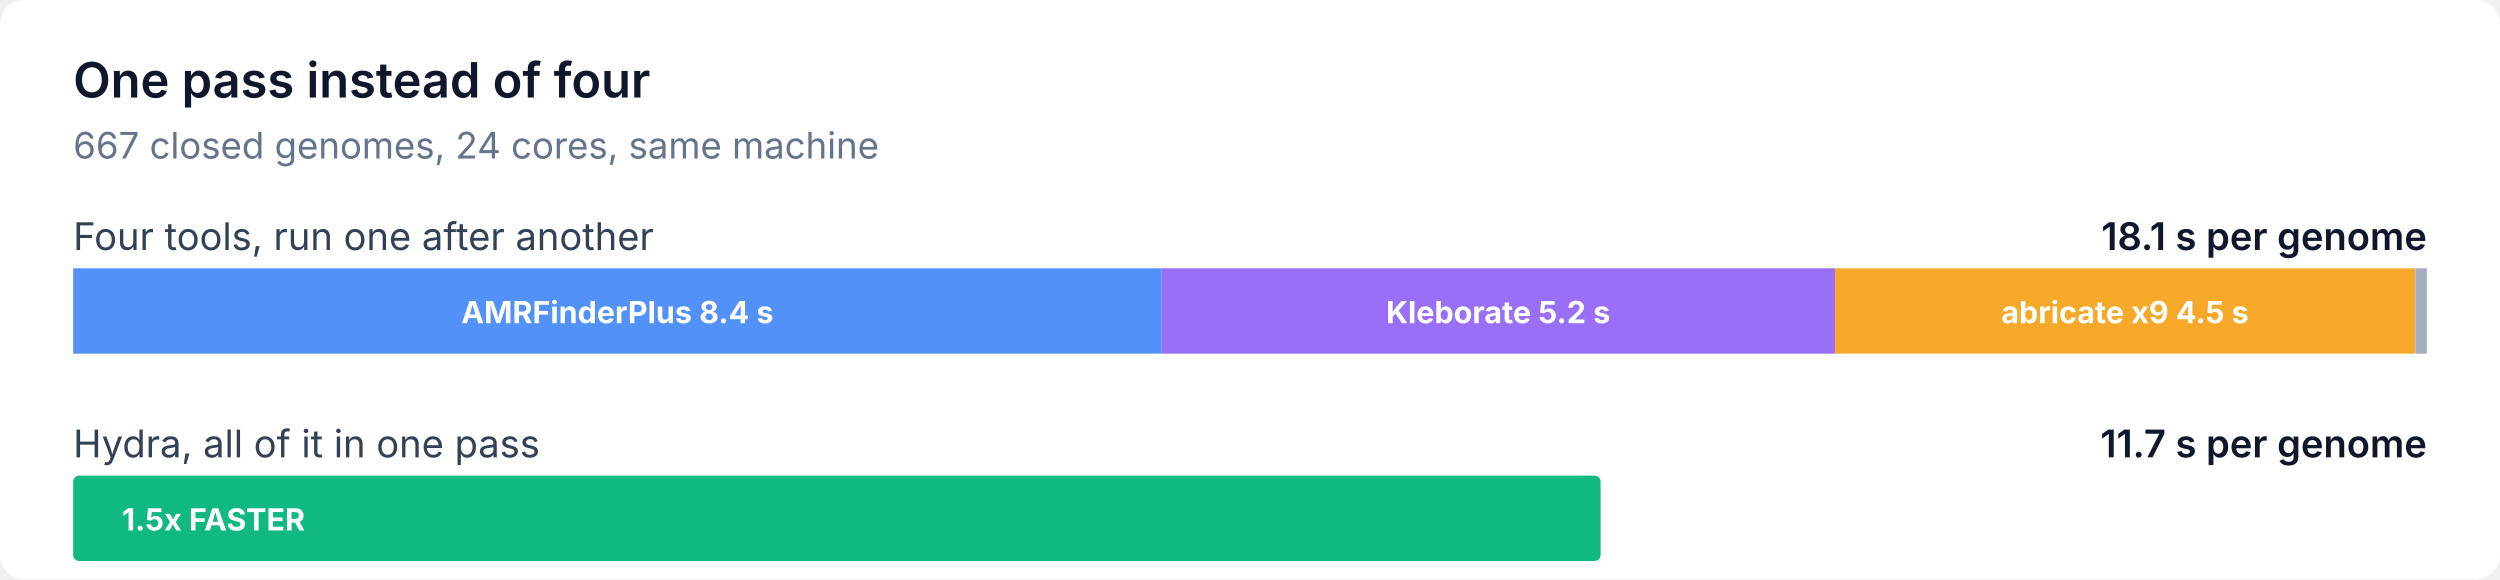
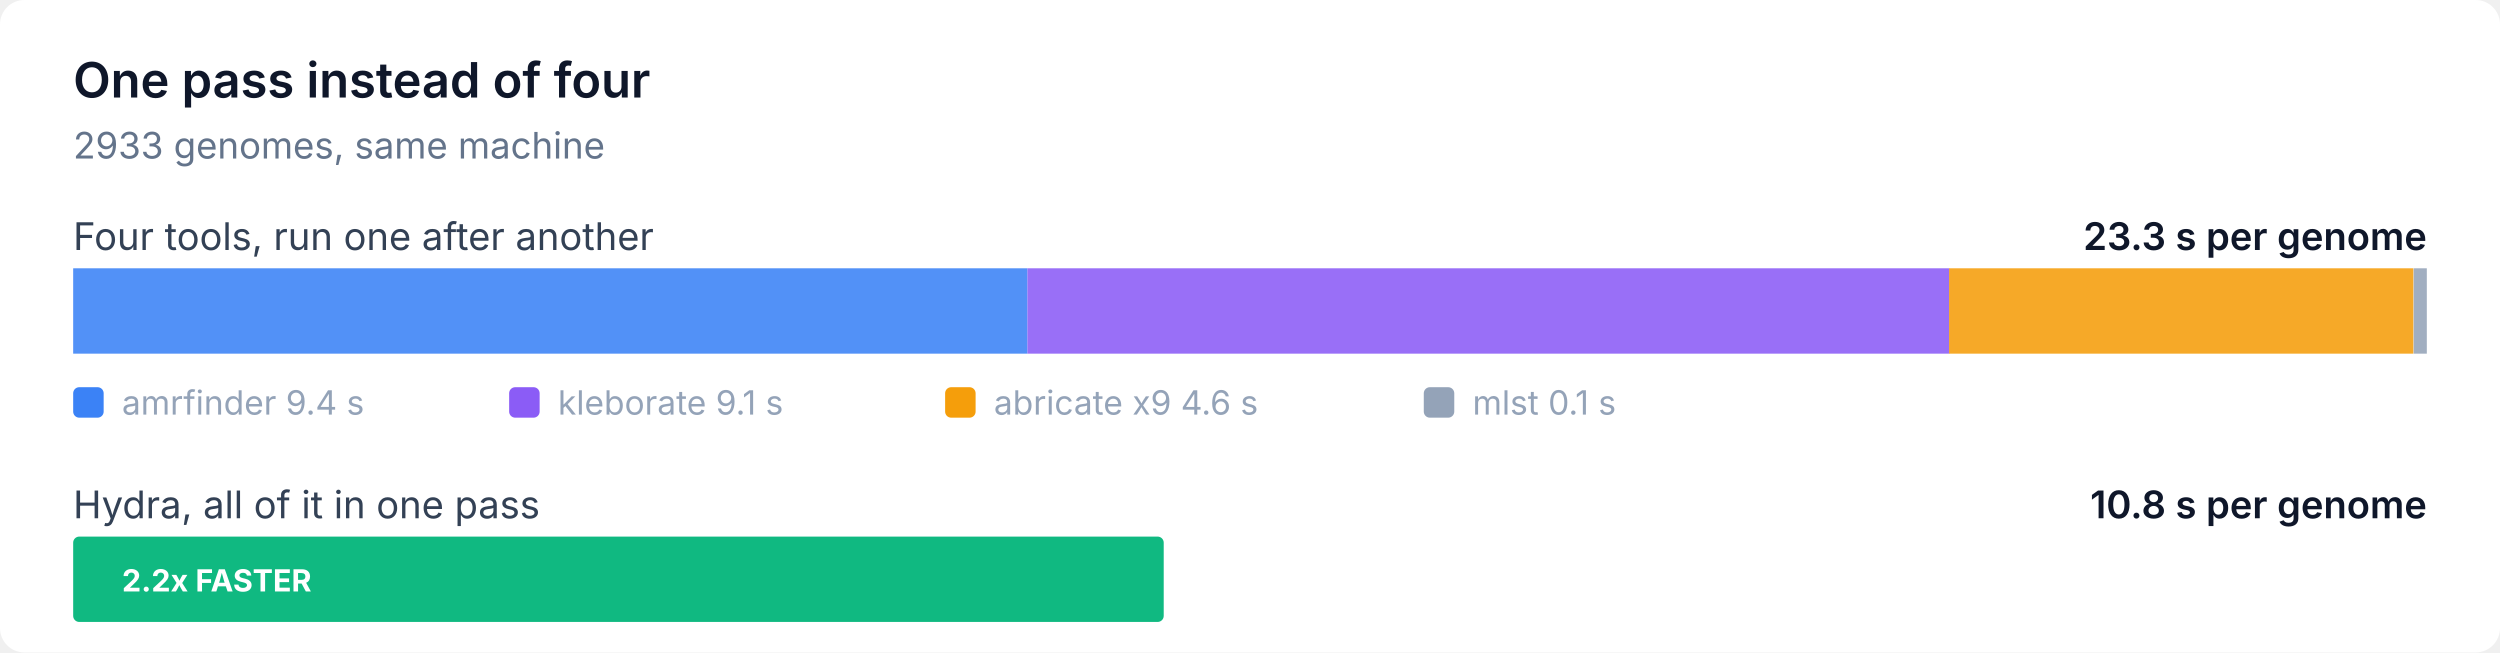
- <svg xmlns="http://www.w3.org/2000/svg" width="820" height="190" viewBox="0 0 820 190" role="img" aria-label="One pass instead of four">
+ <svg xmlns="http://www.w3.org/2000/svg" width="820" height="214" viewBox="0 0 820 214" role="img" aria-label="One pass instead of four">
  <style>
    .bg    { fill: #ffffff; }
    .ttl   { fill: #0f172a; font: 600 16px system-ui, -apple-system, Segoe UI, sans-serif; }
    .sub   { fill: #64748b; font: 400 12px system-ui, -apple-system, Segoe UI, sans-serif; }
    .lbl   { fill: #334155; font: 400 12.5px system-ui, -apple-system, Segoe UI, sans-serif; }
    .val   { fill: #0f172a; font: 600 12.5px system-ui, -apple-system, Segoe UI, sans-serif; }
    .mut   { fill: #64748b; font: 400 11.5px system-ui, -apple-system, Segoe UI, sans-serif; }
    .cap   { fill: #94a3b8; font: 400 11px system-ui, -apple-system, Segoe UI, sans-serif; }
    .badge { font: 700 10px system-ui, -apple-system, Segoe UI, sans-serif; fill: #ffffff; }
    .rule  { stroke: #e2e8f0; stroke-width: 1; }
+     .axis  { stroke: #cbd5e1; stroke-width: 1; }
    @media (prefers-color-scheme: dark) {
      .bg   { fill: #0d1117; } .ttl { fill: #e6edf3; } .sub { fill: #8b949e; }
      .lbl  { fill: #c9d1d9; } .val { fill: #e6edf3; } .mut { fill: #8b949e; }
-       .cap  { fill: #6e7681; } .rule { stroke: #21262d; }
+       .cap  { fill: #6e7681; } .rule { stroke: #21262d; } .axis { stroke: #30363d; }
    }
  </style>
-   <rect class="bg" width="820" height="190" rx="8" />
+   <rect class="bg" width="820" height="214" rx="8" />
  <text class="ttl" x="24" y="32">One pass instead of four</text>
-   <text class="sub" x="24" y="52">667 closed genomes, 24 cores, same machine</text>
-   <rect x="24.0" y="88" width="356.9" height="28" fill="#3b82f6" opacity="0.88" />
-   <text class="badge" x="202.5" y="106" text-anchor="middle">AMRFinderPlus 8.4 s</text>
-   <rect x="380.9" y="88" width="221.0" height="28" fill="#8b5cf6" opacity="0.88" />
-   <text class="badge" x="491.4" y="106" text-anchor="middle">Kleborate 5.2 s</text>
-   <rect x="601.9" y="88" width="190.2" height="28" fill="#f59e0b" opacity="0.88" />
-   <text class="badge" x="697.0" y="106" text-anchor="middle">abricate x9 4.5 s</text>
-   <rect x="792.2" y="88" width="3.8" height="28" fill="#94a3b8" opacity="0.88" />
+   <text class="sub" x="24" y="52">2933 genomes, same machine</text>
+   <rect x="24.0" y="88" width="313.0" height="28" fill="#3b82f6" opacity="0.88" />
+   <rect x="337.0" y="88" width="302.4" height="28" fill="#8b5cf6" opacity="0.88" />
+   <rect x="639.3" y="88" width="152.3" height="28" fill="#f59e0b" opacity="0.88" />
+   <rect x="791.7" y="88" width="4.3" height="28" fill="#94a3b8" opacity="0.88" />
  <text class="lbl" x="24" y="82">Four tools, run one after another</text>
-   <text class="val" x="796" y="82" text-anchor="end">18.1 s per genome</text>
-   <text class="lbl" x="24" y="150">Hydra, all of it in one pass</text>
-   <rect x="24" y="156" width="501.0" height="28" rx="2" fill="#10b981" />
-   <text class="badge" x="40" y="174">1.5x FASTER</text>
-   <text class="val" x="796" y="150" text-anchor="end">11.7 s per genome</text>
+   <text class="val" x="796" y="82" text-anchor="end">23.3 s per genome</text>
+   <rect x="24" y="127" width="10" height="10" rx="2" fill="#3b82f6" />
+   <text class="cap" x="40" y="136">amrfinder 9.4 s</text>
+   <rect x="167.0" y="127" width="10" height="10" rx="2" fill="#8b5cf6" />
+   <text class="cap" x="183.0" y="136">kleborate 9.1 s</text>
+   <rect x="310.0" y="127" width="10" height="10" rx="2" fill="#f59e0b" />
+   <text class="cap" x="326.0" y="136">abricate x9 4.6 s</text>
+   <rect x="467.0" y="127" width="10" height="10" rx="2" fill="#94a3b8" />
+   <text class="cap" x="483.0" y="136">mlst 0.1 s</text>
+   <text class="lbl" x="24" y="170">Hydra, all of it in one pass</text>
+   <rect x="24" y="176" width="357.7" height="28" rx="2" fill="#10b981" />
+   <text class="badge" x="40" y="194">2.2x FASTER</text>
+   <text class="val" x="796" y="170" text-anchor="end">10.8 s per genome</text>
</svg>
